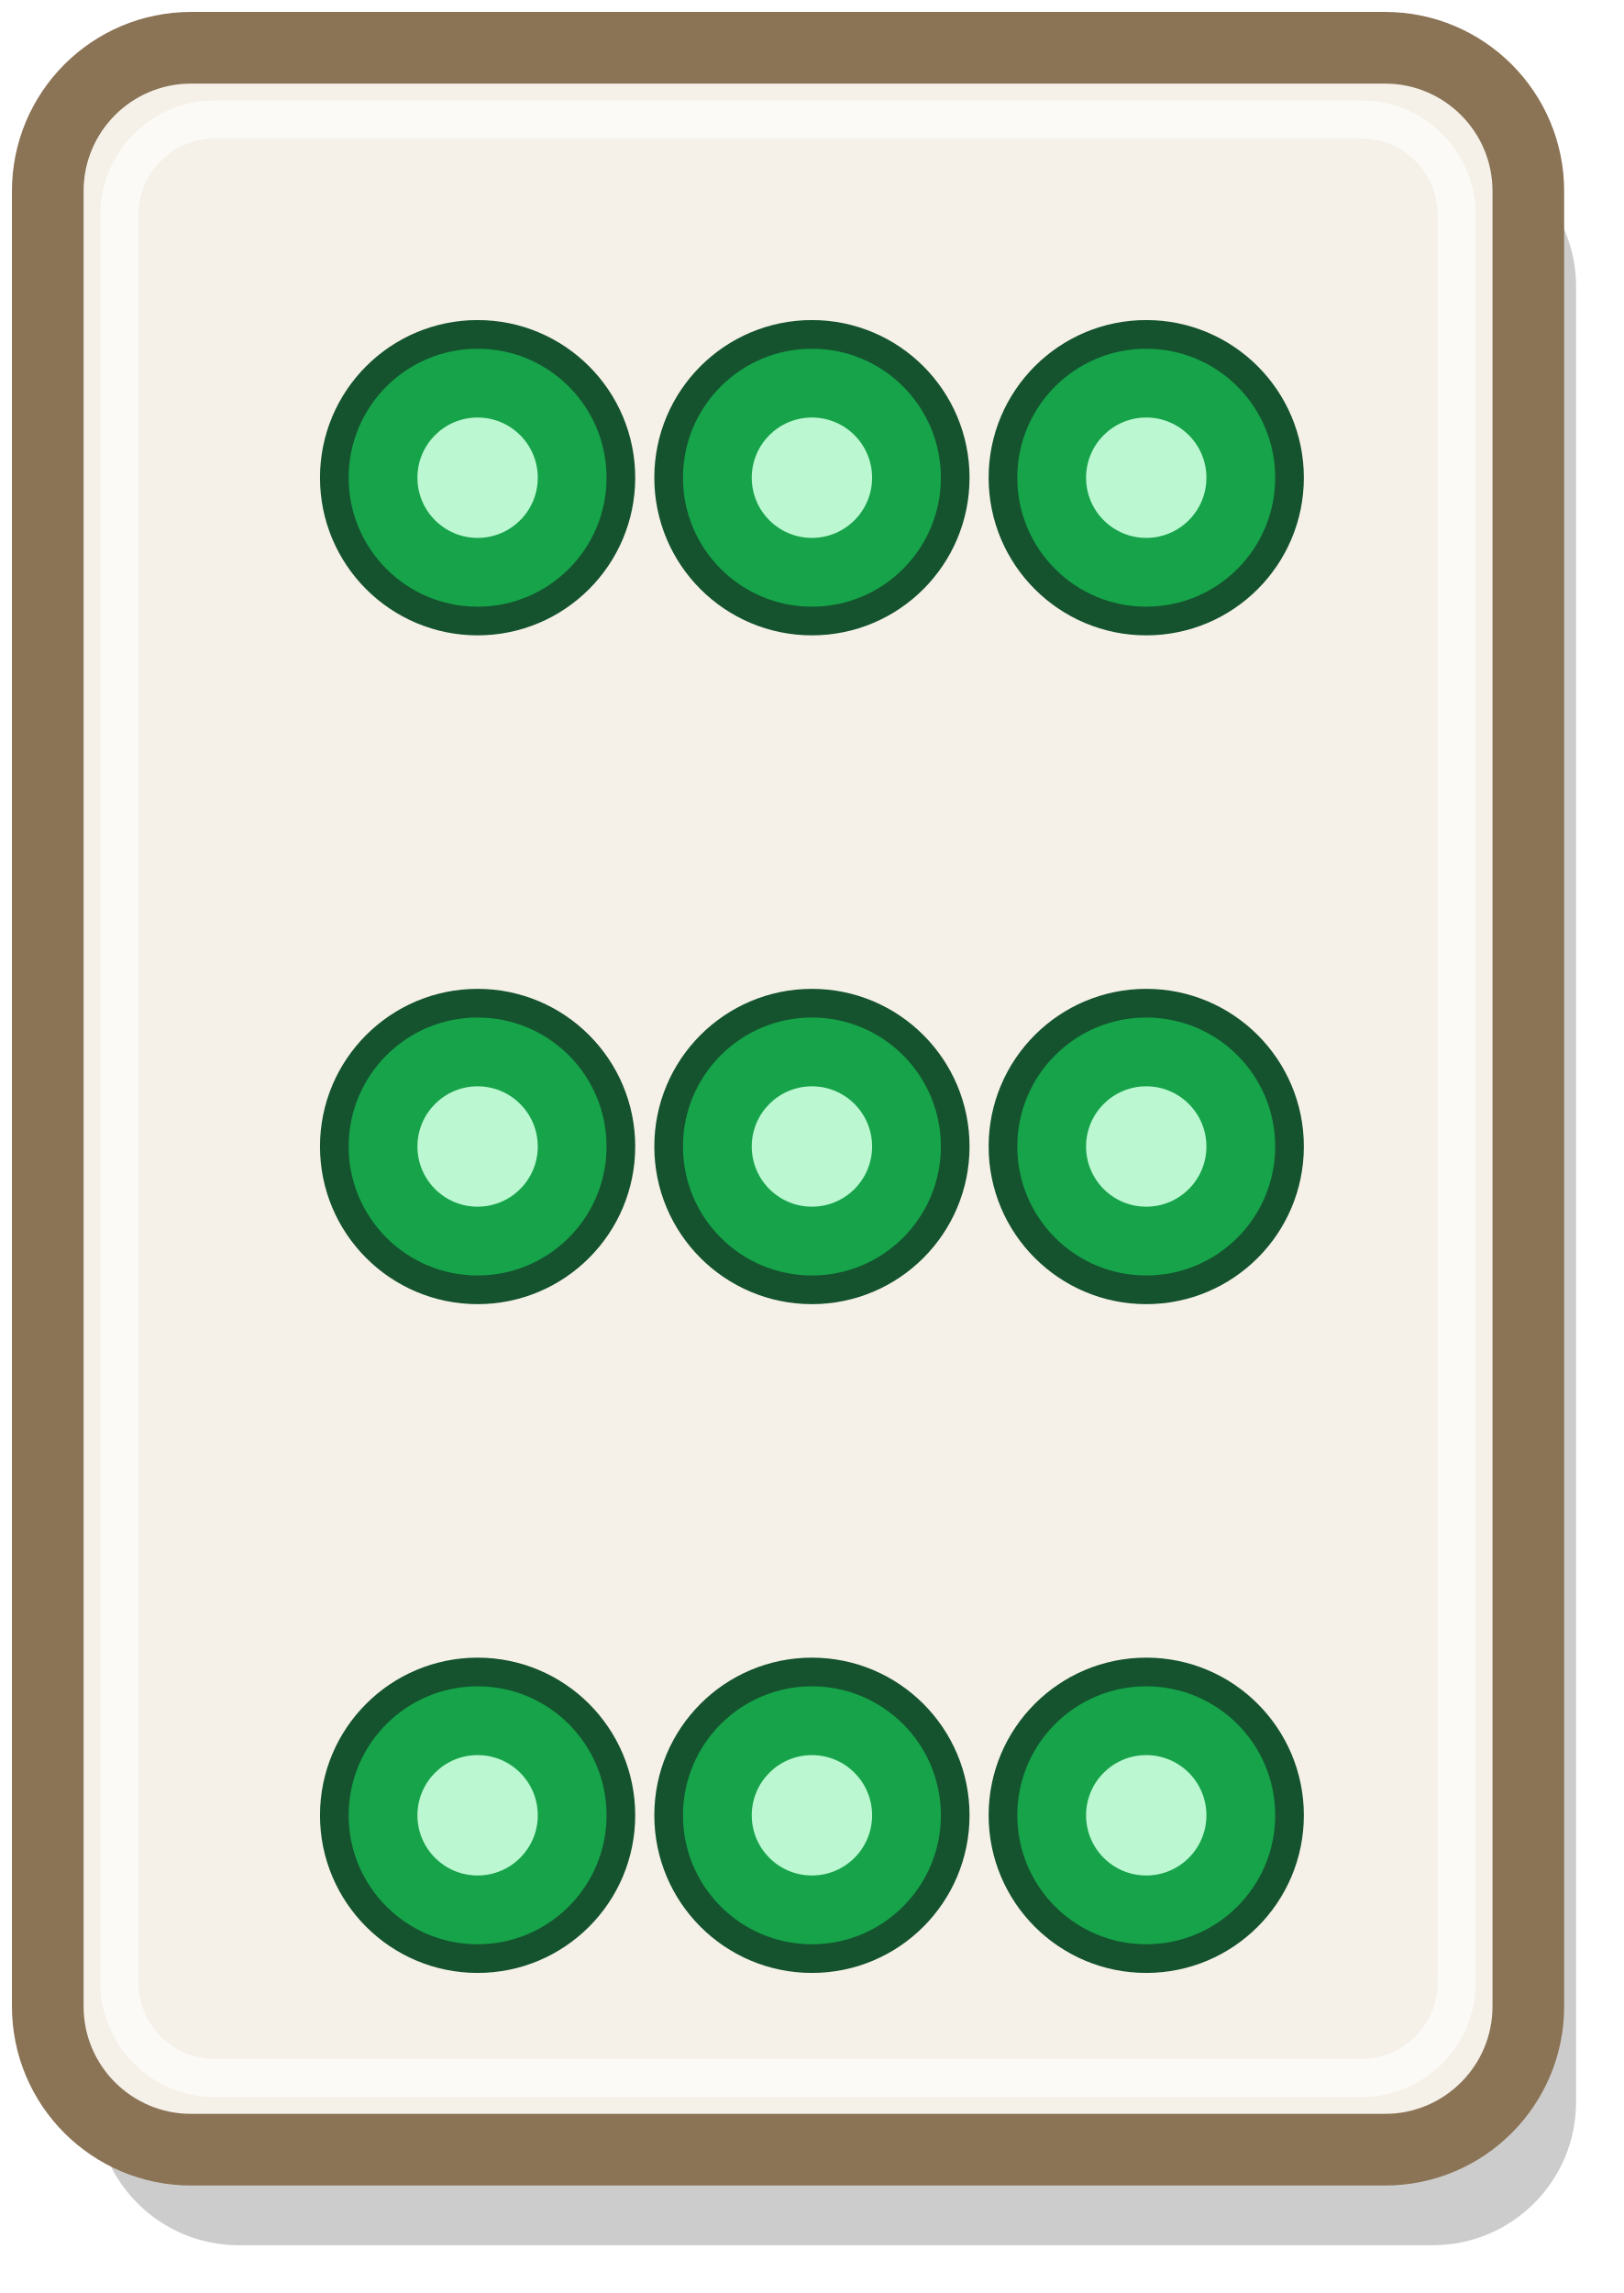
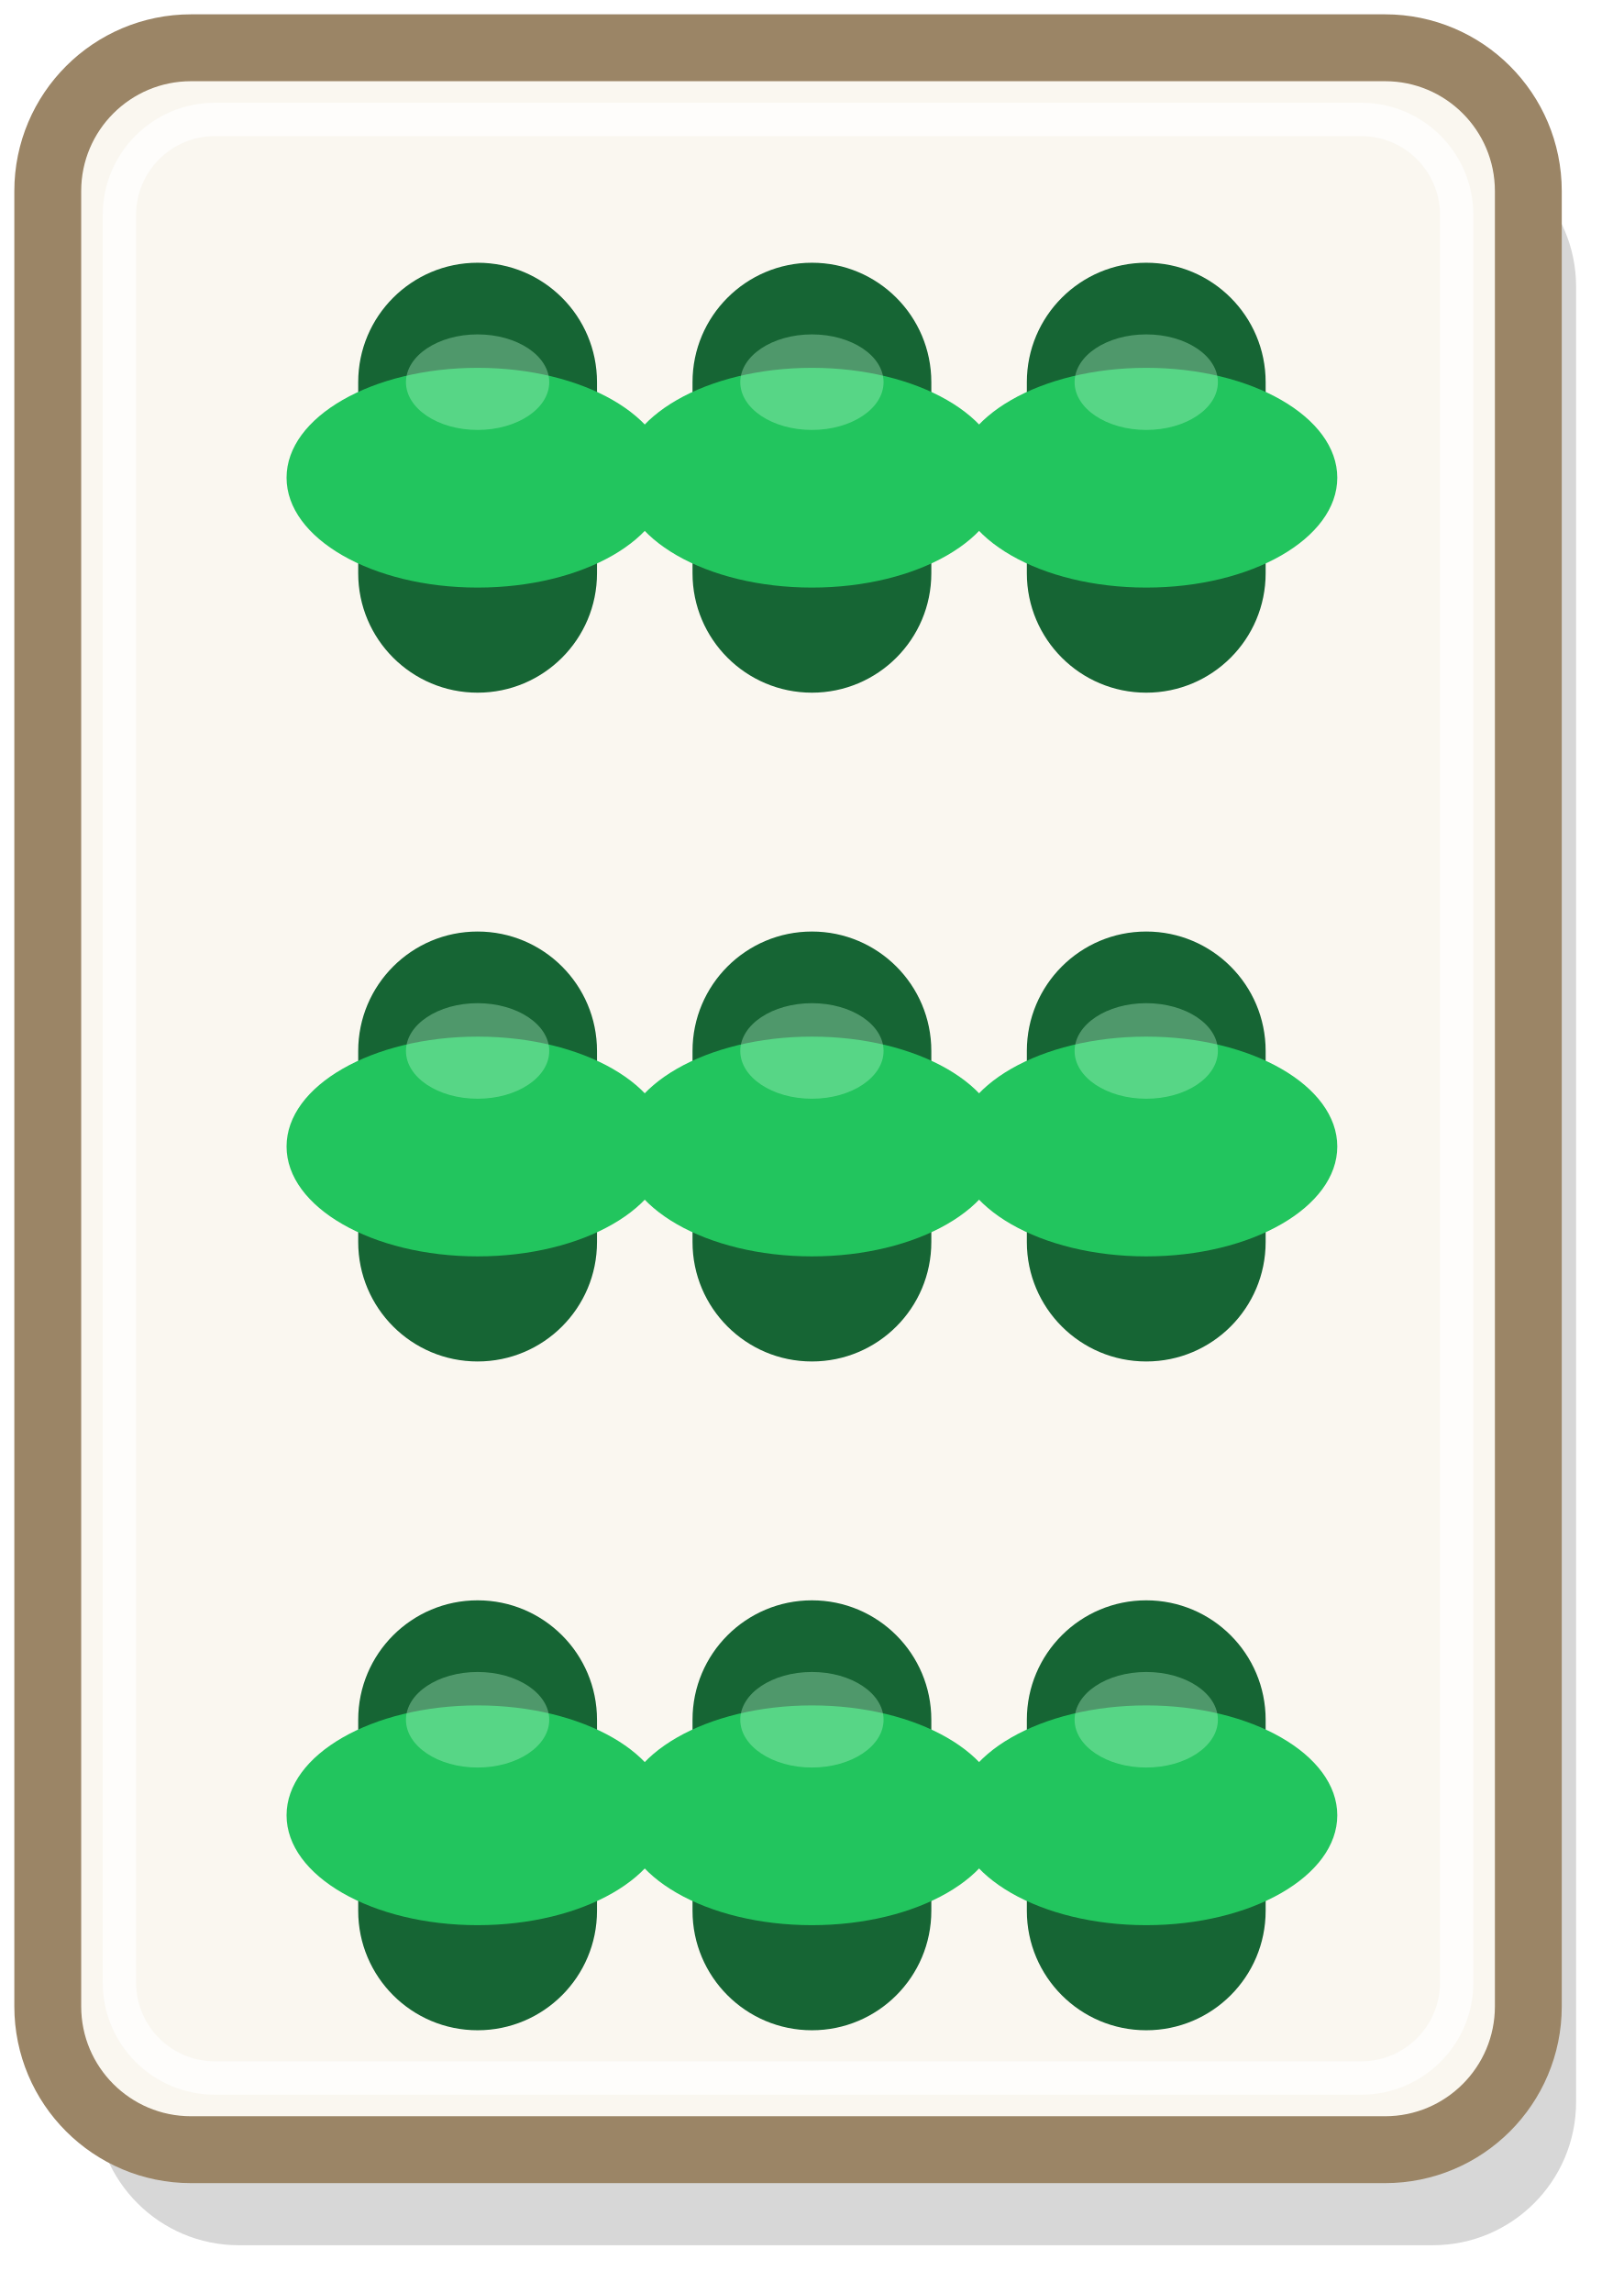
<svg xmlns="http://www.w3.org/2000/svg" viewBox="0 0 34 48">
-   <rect x="2" y="3" width="31" height="44" rx="3" fill="#00000033" />
-   <rect x="1" y="1" width="31" height="44" rx="3" fill="#f5f0e8" stroke="#8b7355" stroke-width="1.5" />
-   <rect x="2.5" y="2.5" width="28" height="41" rx="2" fill="none" stroke="rgba(255,255,255,0.65)" stroke-width="0.8" />
-   <circle cx="10" cy="10" r="3" fill="#16a34a" stroke="#14532d" stroke-width="0.6" />
-   <circle cx="10" cy="10" r="1.26" fill="#bbf7d0" />
-   <circle cx="17" cy="10" r="3" fill="#16a34a" stroke="#14532d" stroke-width="0.6" />
-   <circle cx="17" cy="10" r="1.26" fill="#bbf7d0" />
-   <circle cx="24" cy="10" r="3" fill="#16a34a" stroke="#14532d" stroke-width="0.6" />
-   <circle cx="24" cy="10" r="1.26" fill="#bbf7d0" />
-   <circle cx="10" cy="24" r="3" fill="#16a34a" stroke="#14532d" stroke-width="0.6" />
-   <circle cx="10" cy="24" r="1.26" fill="#bbf7d0" />
-   <circle cx="17" cy="24" r="3" fill="#16a34a" stroke="#14532d" stroke-width="0.6" />
-   <circle cx="17" cy="24" r="1.26" fill="#bbf7d0" />
-   <circle cx="24" cy="24" r="3" fill="#16a34a" stroke="#14532d" stroke-width="0.6" />
-   <circle cx="24" cy="24" r="1.26" fill="#bbf7d0" />
-   <circle cx="10" cy="38" r="3" fill="#16a34a" stroke="#14532d" stroke-width="0.6" />
-   <circle cx="10" cy="38" r="1.26" fill="#bbf7d0" />
-   <circle cx="17" cy="38" r="3" fill="#16a34a" stroke="#14532d" stroke-width="0.6" />
-   <circle cx="17" cy="38" r="1.26" fill="#bbf7d0" />
-   <circle cx="24" cy="38" r="3" fill="#16a34a" stroke="#14532d" stroke-width="0.6" />
-   <circle cx="24" cy="38" r="1.26" fill="#bbf7d0" />
+   <rect x="2" y="3" width="31" height="44" rx="3" fill="#00000028" />
+   <rect x="1" y="1" width="31" height="44" rx="3" fill="#faf7f0" stroke="#9b8566" stroke-width="1.4" />
+   <rect x="2.5" y="2.5" width="28" height="41" rx="2" fill="none" stroke="rgba(255,255,255,0.7)" stroke-width="0.7" />
+   <rect x="7.5" y="5.5" width="5" height="9" rx="2.5" fill="#166534" />
+   <ellipse cx="10" cy="10" rx="4" ry="2.3" fill="#22c55e" />
+   <rect x="8.5" y="7" width="3" height="2" rx="1.5" fill="#bbf7d0" opacity="0.35" />
+   <rect x="14.5" y="5.5" width="5" height="9" rx="2.5" fill="#166534" />
+   <ellipse cx="17" cy="10" rx="4" ry="2.3" fill="#22c55e" />
+   <rect x="15.5" y="7" width="3" height="2" rx="1.5" fill="#bbf7d0" opacity="0.35" />
+   <rect x="21.5" y="5.5" width="5" height="9" rx="2.5" fill="#166534" />
+   <ellipse cx="24" cy="10" rx="4" ry="2.3" fill="#22c55e" />
+   <rect x="22.5" y="7" width="3" height="2" rx="1.5" fill="#bbf7d0" opacity="0.35" />
+   <rect x="7.5" y="19.5" width="5" height="9" rx="2.5" fill="#166534" />
+   <ellipse cx="10" cy="24" rx="4" ry="2.3" fill="#22c55e" />
+   <rect x="8.5" y="21" width="3" height="2" rx="1.5" fill="#bbf7d0" opacity="0.35" />
+   <rect x="14.5" y="19.5" width="5" height="9" rx="2.5" fill="#166534" />
+   <ellipse cx="17" cy="24" rx="4" ry="2.3" fill="#22c55e" />
+   <rect x="15.5" y="21" width="3" height="2" rx="1.5" fill="#bbf7d0" opacity="0.35" />
+   <rect x="21.5" y="19.5" width="5" height="9" rx="2.5" fill="#166534" />
+   <ellipse cx="24" cy="24" rx="4" ry="2.3" fill="#22c55e" />
+   <rect x="22.5" y="21" width="3" height="2" rx="1.5" fill="#bbf7d0" opacity="0.35" />
+   <rect x="7.5" y="33.5" width="5" height="9" rx="2.5" fill="#166534" />
+   <ellipse cx="10" cy="38" rx="4" ry="2.3" fill="#22c55e" />
+   <rect x="8.5" y="35" width="3" height="2" rx="1.5" fill="#bbf7d0" opacity="0.35" />
+   <rect x="14.5" y="33.5" width="5" height="9" rx="2.5" fill="#166534" />
+   <ellipse cx="17" cy="38" rx="4" ry="2.3" fill="#22c55e" />
+   <rect x="15.5" y="35" width="3" height="2" rx="1.5" fill="#bbf7d0" opacity="0.35" />
+   <rect x="21.5" y="33.5" width="5" height="9" rx="2.5" fill="#166534" />
+   <ellipse cx="24" cy="38" rx="4" ry="2.3" fill="#22c55e" />
+   <rect x="22.5" y="35" width="3" height="2" rx="1.5" fill="#bbf7d0" opacity="0.35" />
</svg>
